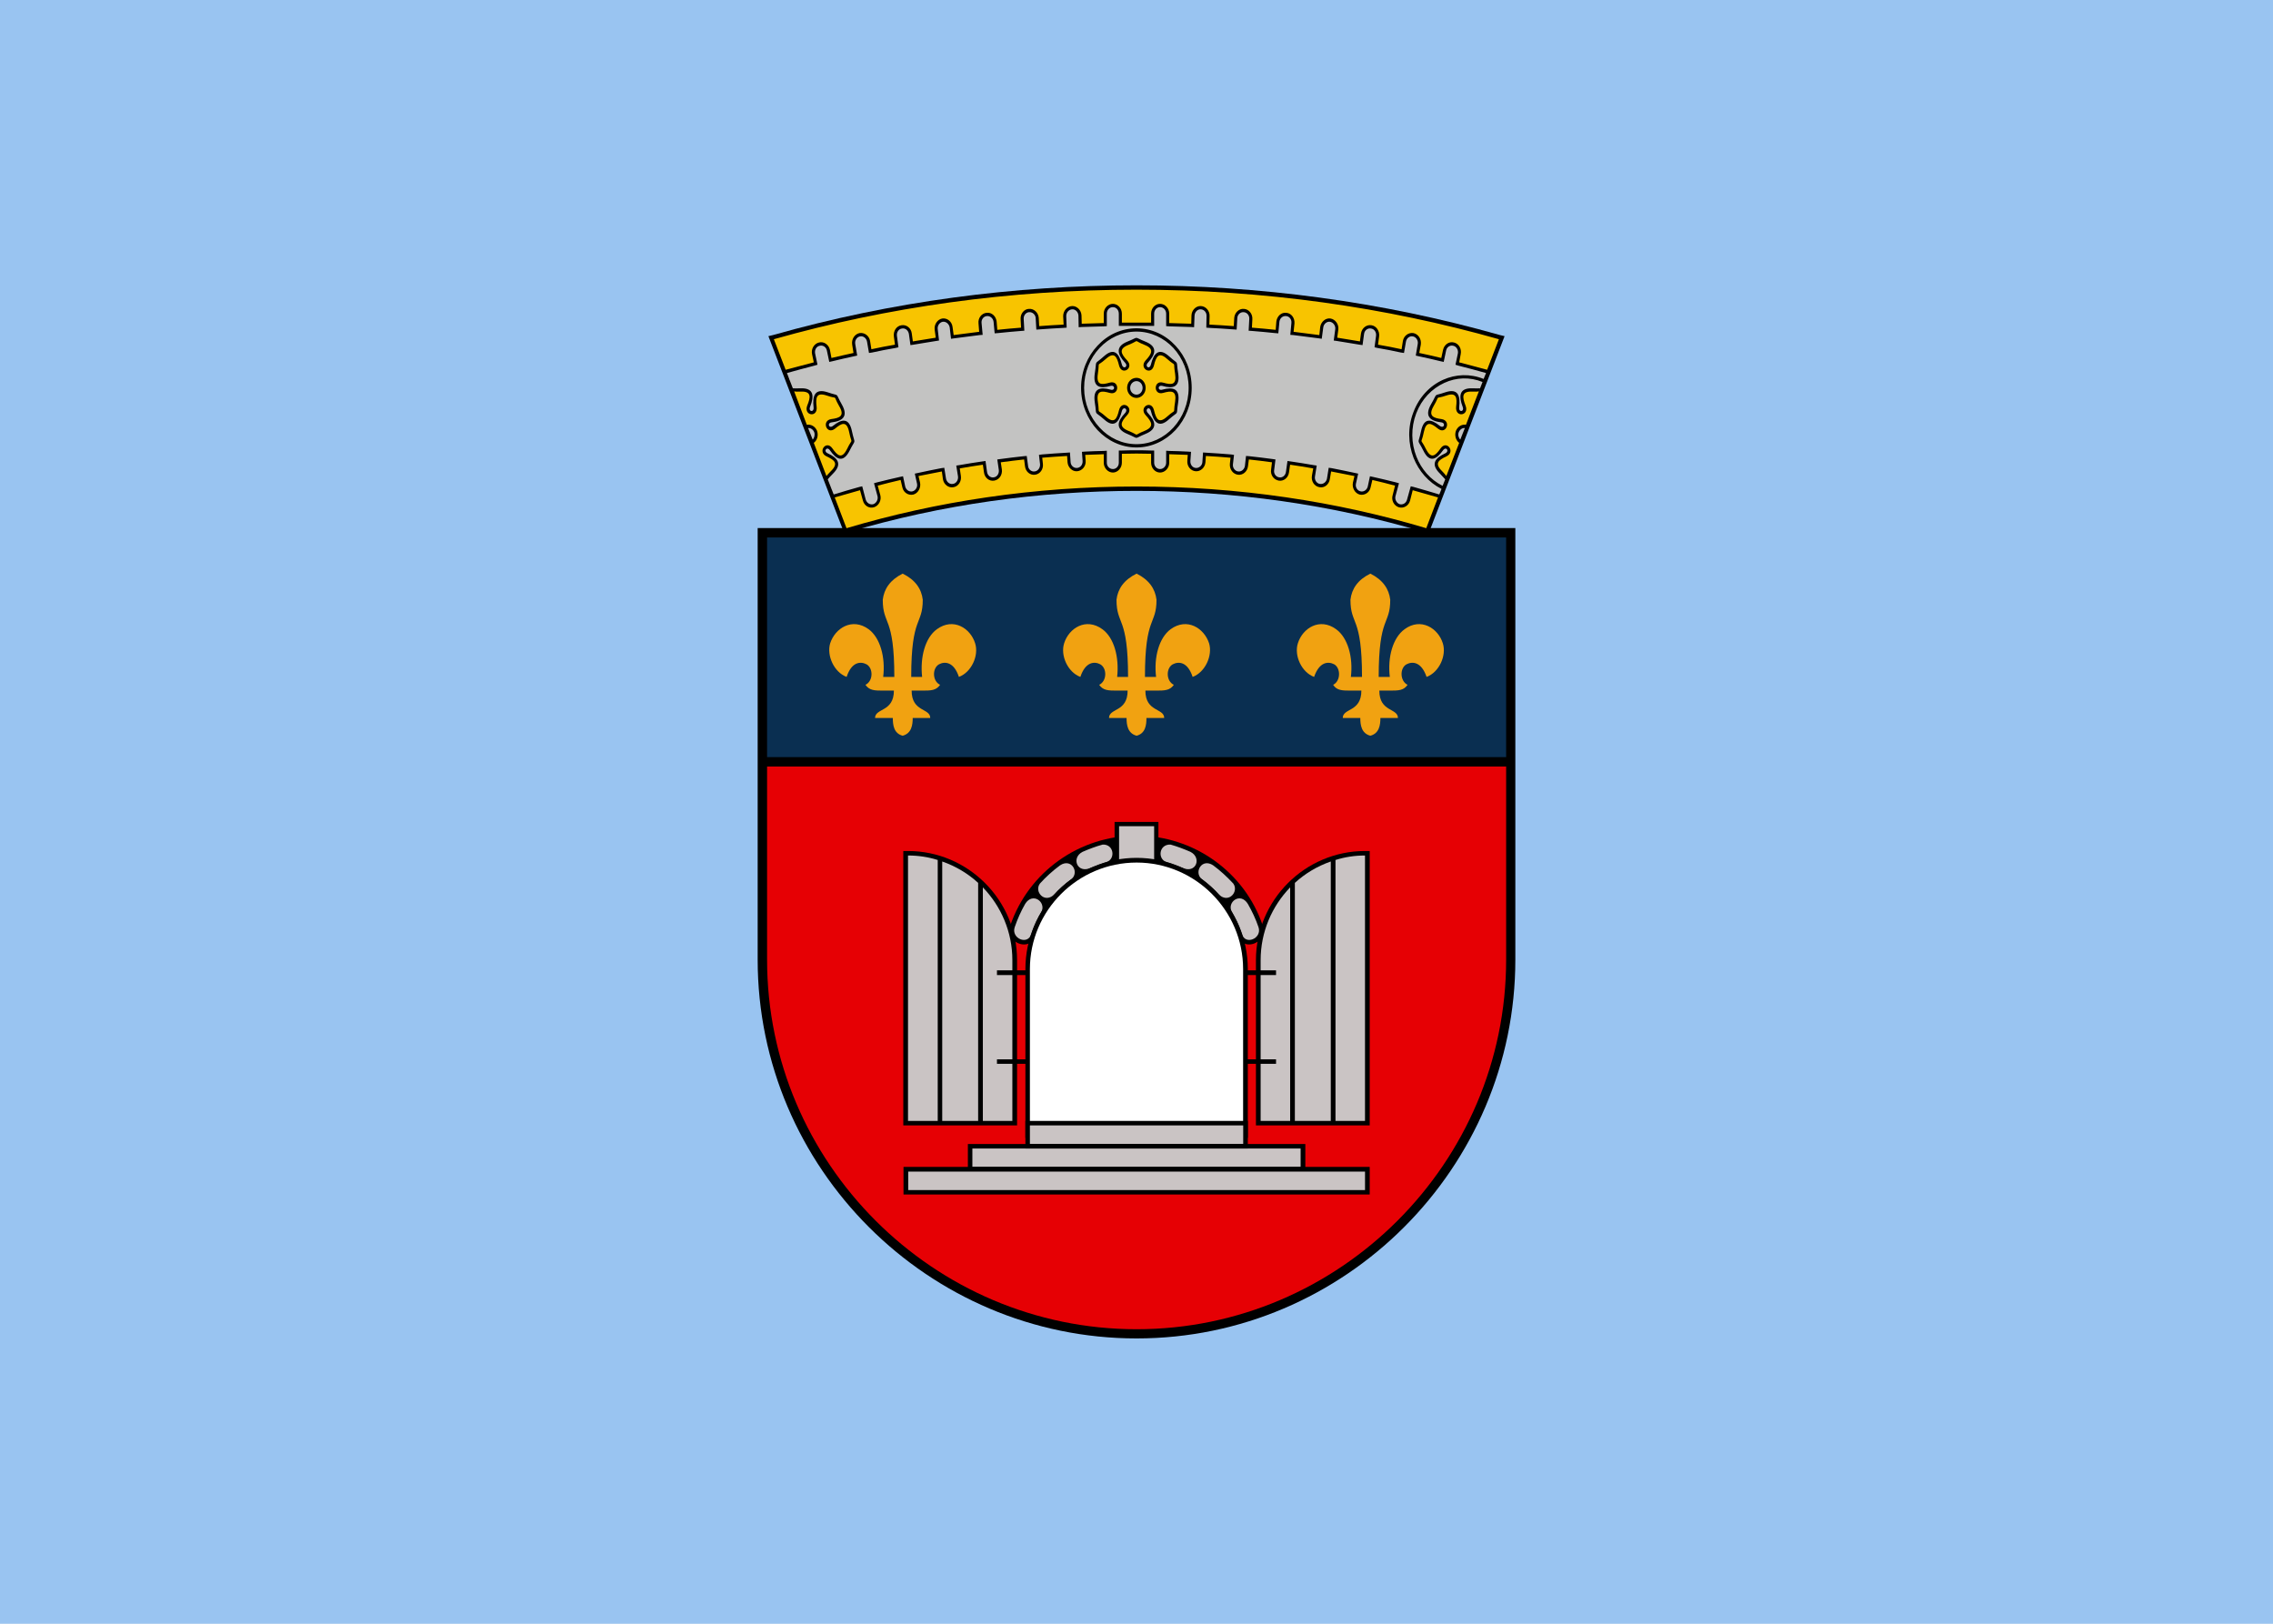
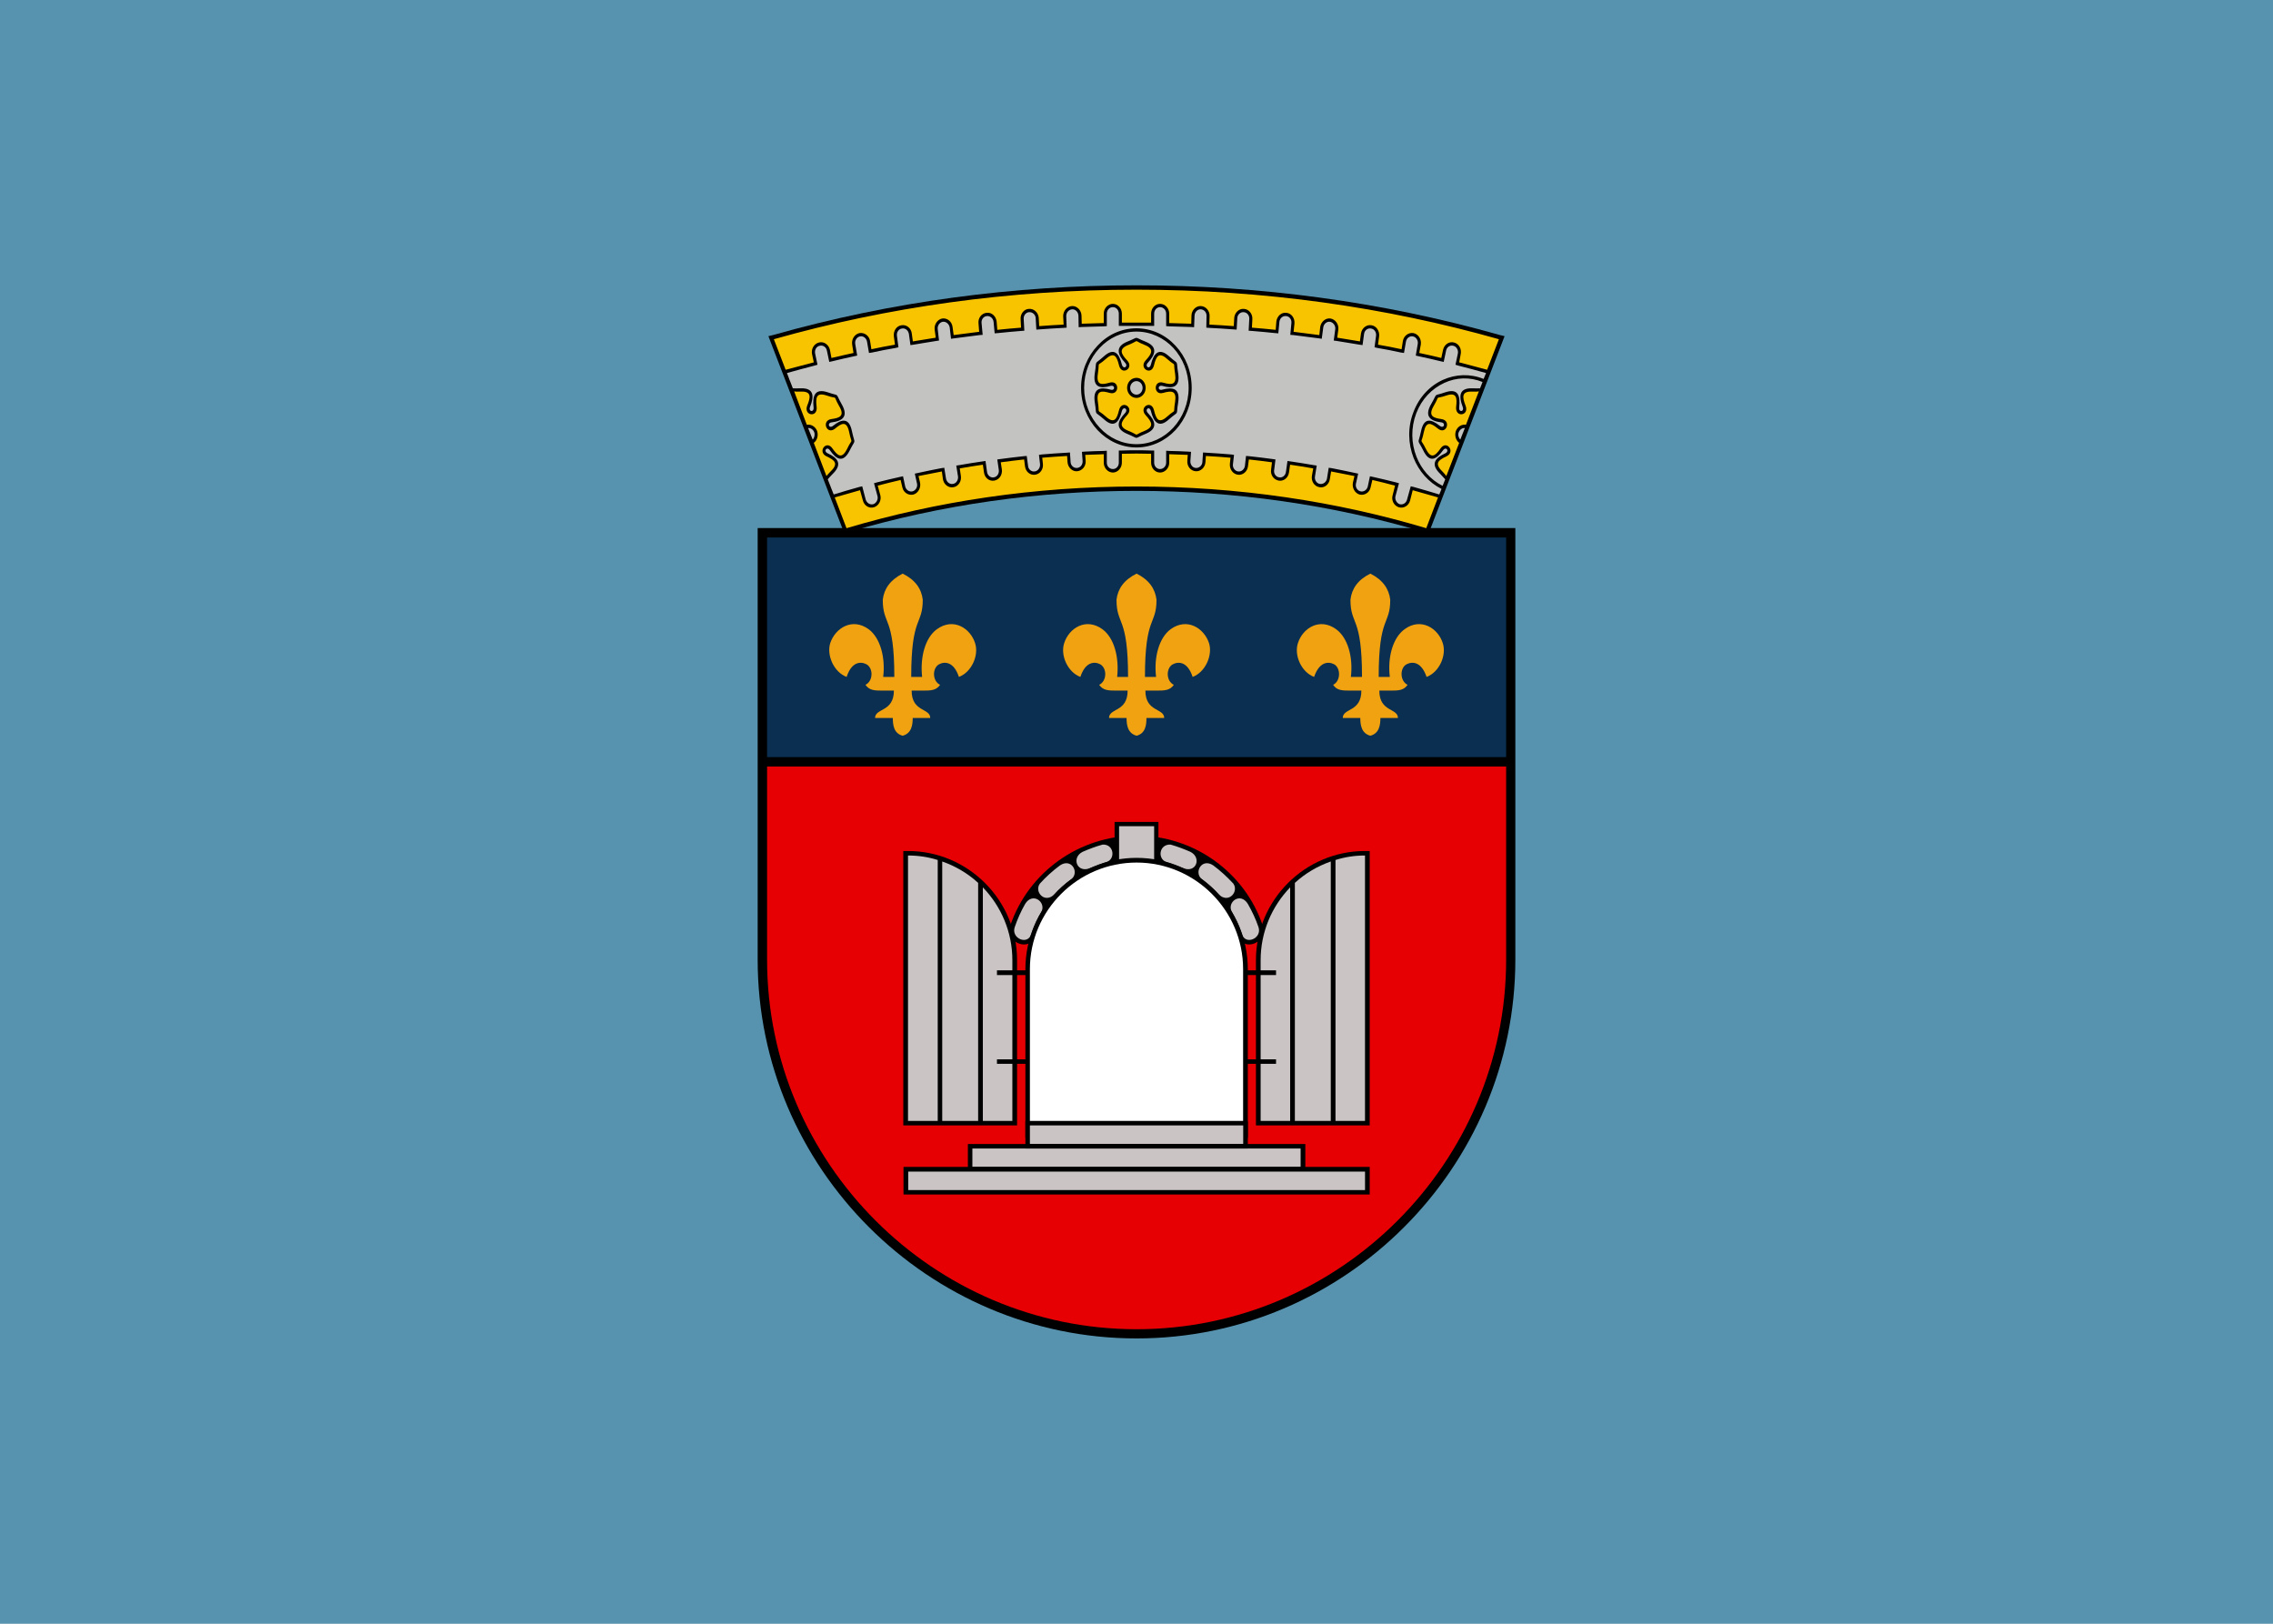
<svg xmlns="http://www.w3.org/2000/svg" width="700" height="500" version="1.1" xml:space="preserve">
-   <rect width="700" height="500" fill="#99c4f1" />
+   <rect width="700" height="500" fill="#5793ae" />
  <g transform="matrix(.77778 0 0 .77778 77.778 55.786)">
    <g transform="matrix(.084674 0 0 .084674 200 41.829)">
      <path d="m1772 6c-571 0-1120 90-1634 257l272 872c429-139 886-215 1362-215 475 0 932 76 1361 215l273-872c-515-167-1064-257-1634-257z" display="none" fill="#98989c" />
      <path d="m3095 508c-2 26-23 52-25 77-2 29 20 46 42 53 25 9 47 1 67 11-6 12-10 24-11 37-22-3-36-22-62-29-22-6-49-5-64 19-13 22-10 55-24 78 22 15 34 46 55 61 24 15 49 5 66-10 20-17 25-41 44-53 3 6 7 11 11 15 5 5 9 10 14 13-13 18-37 21-56 39-16 16-29 40-15 65 13 22 43 37 56 60l58-188c-9-3-19-9-26-17-23-25-21-63 4-86 16-16 39-20 59-14l58-187c-24 11-56 6-79 17-25 12-29 40-25 62 5 26 23 41 24 64-12 0-25 3-37 8-8-21 1-42-5-68-6-22-21-45-50-46-25 0-52 19-79 19zm-30-32c82-76 195-98 294-67l-7 22c-91-28-195-9-271 61-114 105-121 281-16 395 34 37 76 63 121 77l-6 22c-49-15-95-43-132-84-113-122-105-313 17-426zm-1293-476c571 0 1120 90 1636 257l-50 160-38-12 13-65c-25-8-51-15-77-23l-25 61-83-24 11-65c-26-7-52-14-78-21l-23 62-84-21 9-65c-26-6-53-12-79-18l-21 62-84-18 6-65c-26-6-53-11-79-15l-19 62-85-15 4-65c-26-4-53-8-80-13l-16 64-85-12 2-66c-27-3-54-6-81-9l-14 63-85-9-1-64c-27-3-54-6-81-8l-12 64-85-6-3-64c-27-2-54-3-81-5l-10 64-86-3-5-64c-27-1-54-1-81-1l-7 64h-86l-8-64c-27 0-54 0-81 1l-5 64-86 3-9-64c-27 2-54 3-81 5l-3 64-86 6-12-64c-27 2-54 5-81 8v64l-86 9-14-63c-27 3-54 6-80 9l1 66-85 12-16-64c-27 5-53 9-80 13l4 65-85 15-18-62c-27 4-53 9-80 15l6 65-84 18-21-62c-26 6-52 12-78 18l8 65-83 21-23-62c-27 7-53 14-79 21l11 65-82 24-26-61c-25 8-51 15-77 23l13 65-37 12-50-160c515-167 1065-257 1636-257zm0 761h43l9 79c17 0 34 0 52 1l11-79 86 3 7 79 51 3 15-78 86 6 3 79c18 2 35 3 52 5l17-78 86 9 1 80c17 2 34 3 51 6l20-77 85 12-2 79c17 3 35 5 52 8l22-76 85 15-5 79c17 3 34 7 51 10l25-75 84 18-7 79c17 3 34 7 51 11l27-74 84 21-10 78c16 5 33 9 50 14l30-73 83 24-13 77c17 5 33 10 50 15l33-71 43 14-50 162c-428-139-884-215-1358-215s-931 76-1358 215l-51-162 44-14 32 71c17-5 34-10 50-15l-12-77 82-24 30 73c17-5 34-9 51-14l-11-78 84-21 28 74c16-4 33-8 50-11l-7-79 84-18 25 75c17-3 34-7 51-10l-5-79 85-15 23 76c17-3 34-5 51-8l-2-79 85-12 20 77c17-3 34-4 52-6v-80l86-9 17 78c17-2 35-3 52-5l4-79 85-6 15 78c17-1 34-2 52-3l6-79 86-3 12 79c17-1 34-1 52-1l9-79zm0-37c-20-18-53-23-71-41-21-19-16-46-5-66 12-24 34-33 41-54-12-4-23-11-32-19-15 17-12 40-26 63-12 19-33 37-61 29-24-7-45-34-70-41 6-26-6-57 0-82 6-28 32-37 55-38 26-1 45 14 67 10-1-7-1-13-1-19 0-7 0-13 1-19-22-4-41 10-67 9-23-1-49-10-55-38-6-25 6-56 0-81 25-8 46-35 70-42 28-8 49 10 61 29 14 23 11 46 26 63 9-8 20-14 32-19-7-21-29-30-41-53-11-20-16-48 5-67 18-18 51-22 71-41 19 19 52 23 71 41 20 19 15 47 5 67-13 23-35 32-42 53 12 5 23 11 33 19 14-17 11-40 26-63 11-19 32-37 60-29 24 7 45 34 70 42-6 25 7 56 1 81-7 28-33 37-55 38-27 1-46-13-68-9 1 6 2 12 2 19 0 6-1 12-2 19 22 4 41-11 68-10 22 1 48 10 55 38 6 25-7 56-1 82-25 7-46 34-70 41-28 8-49-10-60-29-15-23-12-46-26-63-10 8-21 15-33 19 7 21 29 30 42 54 10 20 15 47-5 66-19 18-52 23-71 41zm0-320c-34 0-62 28-62 62 0 33 28 61 62 61 33 0 61-28 61-61 0-34-28-62-61-62zm0-240c-167 0-302 135-302 302 0 166 135 302 302 302 166 0 302-136 302-302 0-167-136-302-302-302zm0 581c-155 0-280-125-280-279 0-155 125-280 280-280 154 0 279 125 279 280 0 154-125 279-279 279zm-1324-237c2 26 23 52 25 77 2 29-20 46-41 53-25 9-48 1-68 11 6 12 10 24 12 37 22-3 36-22 61-29 22-6 50-5 64 19 13 22 11 55 24 78-22 15-34 46-55 61-23 15-49 5-66-10-20-17-24-41-43-53-4 6-7 11-12 15-4 5-9 10-14 13 13 18 37 21 56 39 16 16 29 40 15 65-12 22-42 37-55 60l-59-188c10-3 19-9 26-17 23-25 22-63-3-86-17-16-39-20-59-14l-59-187c24 11 57 6 79 17 26 12 29 40 25 62-5 26-23 41-24 64 13 0 25 3 37 8 9-21-1-42 6-68 6-22 20-45 49-46 25 0 53 19 79 19zm30-32c-82-76-195-98-294-67l7 22c92-28 196-9 272 61 113 105 120 281 16 395-35 37-77 63-122 77l7 22c49-15 94-43 131-84 113-122 106-313-17-426zm-478 652h3543v2018c0 974-797 1771-1771 1771-975 0-1772-797-1772-1771z" />
-       <g>
-         <path d="m44 2243v903c0 950 777 1728 1728 1728 950 0 1728-778 1728-1728v-903z" fill="#e60004" />
-         <polygon points="44 2199 3500 2199 3500 1172 44 1172" fill="#0a2f51" />
-         <path d="m2243 3031c-66-203-257-339-471-339s-405 136-472 339c-5 20-19 36-39 42-22 6-47-2-63-17-19-18-25-44-17-69 86-252 324-421 591-421 266 0 505 169 590 421 9 25 2 51-17 69-16 15-40 23-62 17-21-6-34-22-40-42z" />
-       </g>
+       <path d="m44 2243v903c0 950 777 1728 1728 1728 950 0 1728-778 1728-1728v-903z" fill="#e60004" />
+       <polygon points="44 1172 44 2199 3500 2199 3500 1172" fill="#0a2f51" />
+       <path d="m2243 3031c-66-203-257-339-471-339s-405 136-472 339c-5 20-19 36-39 42-22 6-47-2-63-17-19-18-25-44-17-69 86-252 324-421 591-421 266 0 505 169 590 421 9 25 2 51-17 69-16 15-40 23-62 17-21-6-34-22-40-42z" />
      <g fill="#f1a211">
        <path d="m678 1341c-58 29-87 71-93 122 0 121 54 74 54 361h-52c11-92-14-183-68-223-77-56-157-5-180 66-17 57 18 135 77 157 23-70 64-74 93-59 32 18 32 78-5 96 18 26 42 27 81 27h52c0 101-88 81-88 128h83c0 32 4 72 46 83 42-11 47-51 47-83h82c0-47-87-27-87-128h52c39 0 63-1 81-27-37-18-37-78-5-96 28-15 70-11 93 59 59-22 94-100 76-157-22-71-102-122-179-66-55 40-79 131-69 223h-51c0-287 54-240 54-361-6-51-35-93-94-122z" />
        <path d="m2865 1341c-59 29-87 71-93 122 0 121 54 74 54 361h-52c11-92-14-183-69-223-77-56-157-5-179 66-18 57 17 135 76 157 24-70 65-74 94-59 31 18 31 78-5 96 17 26 41 27 81 27h51c0 101-87 81-87 128h82c0 32 5 72 47 83 42-11 47-51 47-83h82c0-47-87-27-87-128h51c40 0 63-1 81-27-36-18-37-78-5-96 29-15 70-11 94 59 59-22 94-100 76-157-22-71-103-122-179-66-55 40-80 131-69 223h-52c0-287 54-240 54-361-6-51-35-93-93-122z" />
        <path d="m1772 1341c-59 29-88 71-94 122 0 121 54 74 54 361h-51c10-92-14-183-69-223-77-56-157-5-179 66-18 57 17 135 76 157 23-70 65-74 93-59 32 18 32 78-5 96 18 26 42 27 81 27h52c0 101-87 81-87 128h82c0 32 5 72 47 83 42-11 46-51 46-83h83c0-47-88-27-88-128h52c39 0 63-1 81-27-37-18-37-78-5-96 29-15 70-11 93 59 59-22 94-100 77-157-23-71-103-122-180-66-54 40-79 131-68 223h-52c0-287 54-240 54-361-6-51-35-93-93-122z" />
      </g>
-       <g>
-         <path d="m1202 2994c13-38 29-74 49-109 35-56 97-9 77 35-20 33-36 68-48 105-16 56-96 22-78-31zm1140 0c-13-38-30-74-50-109-35-56-97-9-76 35 19 33 36 68 48 105 15 56 96 22 78-31zm-118-204c-29-31-60-60-94-85-53-35-90 31-55 63 30 22 58 47 83 75 46 41 93-16 66-53zm-200-148c-30-13-61-25-93-34-54-3-63 67-19 82 16 4 75 27 75 27 63 28 91-47 37-75zm-191-52c-20-2-41-3-61-3-21 0-41 1-61 3-48 16-42 85 22 80-1 1-2 1-3 2 14-1 28-2 42-2s28 1 42 2c-1-1-3-1-4-2 64 5 71-64 23-80zm-513 200c28-31 60-60 94-85 53-35 90 31 55 63-31 22-59 47-84 75-45 41-93-16-65-53zm199-148c30-13 61-25 94-34 53-3 62 67 18 82-16 4-74 27-74 27-63 28-92-47-38-75z" fill="#cac4c4" />
-         <rect x="1669" y="2502" width="205" height="205" />
-         <rect x="1690" y="2522" width="164" height="164" fill="#cac4c4" />
-         <path d="m1252 3979v-789c0-286 234-520 520-520s520 234 520 520v789z" />
-       </g>
+       <path d="m1202 2994c13-38 29-74 49-109 35-56 97-9 77 35-20 33-36 68-48 105-16 56-96 22-78-31zm1140 0c-13-38-30-74-50-109-35-56-97-9-76 35 19 33 36 68 48 105 15 56 96 22 78-31zm-118-204c-29-31-60-60-94-85-53-35-90 31-55 63 30 22 58 47 83 75 46 41 93-16 66-53zm-200-148c-30-13-61-25-93-34-54-3-63 67-19 82 16 4 75 27 75 27 63 28 91-47 37-75zm-191-52c-20-2-41-3-61-3-21 0-41 1-61 3-48 16-42 85 22 80-1 1-2 1-3 2 14-1 28-2 42-2s28 1 42 2c-1-1-3-1-4-2 64 5 71-64 23-80zm-513 200c28-31 60-60 94-85 53-35 90 31 55 63-31 22-59 47-84 75-45 41-93-16-65-53zm199-148c30-13 61-25 94-34 53-3 62 67 18 82-16 4-74 27-74 27-63 28-92-47-38-75z" fill="#cac4c4" />
+       <rect x="1669" y="2502" width="205" height="205" />
+       <rect x="1690" y="2522" width="164" height="164" fill="#cac4c4" />
+       <path d="m1252 3979v-789c0-286 234-520 520-520s520 234 520 520v789z" />
      <path d="m1273 3958h997v-768c0-274-224-498-498-498-275 0-499 224-499 498z" fill="#fff" />
-       <g>
-         <polygon points="983 4008 2561 4008 2561 4137 983 4137" />
-         <rect x="1004" y="4029" width="1534.9" height="86.349" fill="#cac4c4" />
-         <rect x="682" y="4115" width="2180" height="129" />
-         <rect x="704" y="4137" width="2136.1" height="86.349" fill="#cac4c4" />
-         <rect x="1252" y="3900" width="1040" height="129" />
-         <rect x="1273" y="3921" width="997.46" height="86.349" fill="#cac4c4" />
-         <path d="m681 3921v-1283h22c280 0 510 229 510 510v773z" />
-         <path d="m703 3900h139v-1220c-44-14-91-21-139-21zm160 0h168v-1113c-48-44-105-78-168-100zm190 0h138v-752c0-132-53-252-138-340z" fill="#cac4c4" />
-         <path d="m1119 3612v21h148v-21zm0-416v22h148v-22zm1743 725v-1283h-22c-280 0-510 229-510 510v773z" />
-         <path d="m2840 3900h-138v-1220c44-14 90-21 138-21zm-160 0h-168v-1113c48-44 105-78 168-100zm-190 0h-138v-752c0-132 53-252 138-340z" fill="#cac4c4" />
-         <path d="m2424 3612v21h-148v-21zm0-416v22h-148v-22z" />
-       </g>
+       <polygon points="983 4137 983 4008 2561 4008 2561 4137" />
+       <rect x="1004" y="4029" width="1534.9" height="86.349" fill="#cac4c4" />
+       <rect x="682" y="4115" width="2180" height="129" />
+       <rect x="704" y="4137" width="2136.1" height="86.349" fill="#cac4c4" />
+       <rect x="1252" y="3900" width="1040" height="129" />
+       <rect x="1273" y="3921" width="997.46" height="86.349" fill="#cac4c4" />
+       <path d="m681 3921v-1283h22c280 0 510 229 510 510v773z" />
+       <path d="m703 3900h139v-1220c-44-14-91-21-139-21zm160 0h168v-1113c-48-44-105-78-168-100zm190 0h138v-752c0-132-53-252-138-340z" fill="#cac4c4" />
+       <path d="m1119 3612v21h148v-21zm0-416v22h148v-22zm1743 725v-1283h-22c-280 0-510 229-510 510v773z" />
+       <path d="m2840 3900h-138v-1220c44-14 90-21 138-21zm-160 0h-168v-1113c48-44 105-78 168-100zm-190 0h-138v-752c0-132 53-252 138-340z" fill="#cac4c4" />
+       <path d="m2424 3612v21h-148v-21zm0-416v22h-148v-22z" />
    </g>
    <path class="prefix__fil0" transform="matrix(.086393 0 0 .086393 204.25 41.236)" d="m1687 0c561 0 1123 74 1666 228l21 5-348 904-16-5c-430-128-877-190-1323-190s-893 62-1324 190l-15 5-348-904 21-5c543-154 1105-228 1666-228z" />
    <path transform="matrix(.086393 0 0 .086393 204.25 41.236)" d="m85 402 27 70c6 0 17 1 36 0 60-2 63 35 43 85-9 23 19 27 16 2-6-53 6-88 64-69 60 21 32-3 65 55 32 56 4 77-46 83-23 3-12 31 6 16 40-32 74-39 87 25 14 66 19 29-11 89-29 57-60 41-90-2-14-20-32 4-10 14 46 21 68 49 24 93-13 13-19 20-24 26l27 69h2c38-12 77-23 116-34l13-3 16 61c5 16 20 25 35 21 14-5 23-22 19-37l-16-59 14-4c35-9 70-17 105-25l14-3 10 47c4 16 19 26 34 22 14-4 24-20 20-36l-10-45 14-3c36-8 71-15 107-22l14-2 8 50c3 16 17 27 32 24 15-2 25-18 23-34l-8-50 14-2c35-6 70-12 106-17l14-2 7 50c2 16 16 28 31 25 15-2 25-17 23-34l-7-48 15-2c35-5 71-9 107-13l13-1 6 45c1 16 15 28 30 26 16-2 26-17 25-33l-5-43 14-2c38-3 76-6 114-8l14-1 3 44c1 16 14 28 29 27 16-1 27-15 26-32l-3-42 14-1c29-1 57-3 85-3l15-1v55c0 16 12 29 28 29 15 0 27-13 27-29v-56h14c22-1 45-1 67-1s44 0 67 1h14v56c0 16 12 29 27 29s28-13 28-29v-55l14 1c29 0 57 2 85 3l15 1-3 42c-1 17 10 31 25 32s29-11 30-27l3-44 14 1c38 2 76 5 114 8l14 2-5 43c-2 16 9 31 24 33s29-10 31-26l5-45 14 1c36 4 71 8 107 13l14 2-6 48c-3 17 8 32 23 34 15 3 29-9 31-25l7-50 14 2c35 5 71 11 106 17l14 2-8 50c-3 16 8 32 22 34 15 3 30-8 33-24l8-50 14 2c35 7 71 14 107 22l14 3-10 45c-4 16 5 32 20 36s30-6 34-22l10-47 14 3c35 8 70 16 105 25l14 4-16 59c-4 15 5 32 19 37 15 4 30-5 34-21l17-61 13 3c39 11 77 22 116 34h2l10-25c-60-30-104-82-128-142-25-65-28-139-1-209 26-70 76-122 136-149 58-26 124-29 186-4l11-27c-42-12-84-23-127-34l-13-4 11-52c3-16-7-32-21-35-15-4-30 6-33 22l-11 52-14-3c-33-8-67-16-101-23l-13-3 9-53c3-16-7-32-22-35s-29 8-32 24l-9 52-14-2c-36-8-72-15-108-21l-13-3 7-53c2-16-8-31-23-33-15-3-30 8-32 25l-7 51-14-2c-34-6-69-11-104-17l-14-2 7-52c2-16-9-31-24-34-15-2-29 10-31 26l-7 52-13-2-117-15-14-1 5-54c2-16-9-31-24-32-16-2-29 10-31 26l-5 53-14-1c-36-4-72-7-108-10l-14-1 3-54c1-16-10-30-26-31-15-1-28 11-29 27l-3 53-14-1c-37-3-74-5-112-7l-13-1 1-53c1-17-11-30-26-31s-28 12-29 29l-2 53-14-1c-33-1-67-2-100-3l-14-1v-57c0-17-13-30-28-30s-27 13-27 30v56h-162v-56c0-17-12-30-27-30-16 0-28 13-28 30v57l-14 1c-33 1-67 2-101 3l-14 1-1-53c-1-17-14-30-29-29s-27 14-27 31l2 53-14 1c-37 2-74 4-111 7l-14 1-3-53c-1-16-15-28-30-27s-26 15-25 31l3 54-14 1c-36 3-72 6-108 10l-14 1-5-53c-2-16-16-28-31-26-15 1-26 16-24 32l5 54-14 1-117 15-14 2-6-52c-3-16-17-28-32-26-15 3-25 18-23 34l6 52-13 2c-35 6-70 11-104 17l-14 2-7-51c-3-17-17-28-32-25-15 2-25 17-23 33l7 53-13 3c-36 6-72 13-108 21l-14 2-9-52c-3-16-17-27-32-24s-25 19-22 35l9 53-14 3c-33 7-67 15-100 23l-14 3-11-52c-3-16-18-26-33-22-15 3-24 19-21 35l11 52-14 4c-42 11-84 22-126 34zm1602-205c70 0 133 30 179 80 46 49 74 117 74 193 0 75-28 143-74 193-46 49-109 80-179 80s-133-31-179-80c-46-50-75-118-75-193 0-76 29-144 75-193 46-50 109-80 179-80zm169 90c-43-46-103-75-169-75s-126 29-169 75c-44 47-71 111-71 183 0 71 27 135 71 182 43 47 103 76 169 76s126-29 169-76 70-111 70-182c0-72-27-136-70-183zm-117 68c-16 17 8 33 14 8 13-52 37-79 83-38 49 44 31 11 42 78 10 64-24 72-72 58-23-6-23 24 0 17 48-13 82-6 72 59-11 67 7 34-42 77-46 42-70 14-83-38-6-24-30-9-14 9 36 38 46 73-11 96-59 24-24 24-83 0-56-23-46-58-10-96 16-18-8-33-15-9-13 52-36 80-82 38-49-43-31-10-42-77-10-65 24-72 72-59 22 7 22-23 0-17-48 14-82 6-72-58 11-67-7-34 42-78 46-41 69-14 82 38 7 25 31 9 15-8-36-39-46-74 10-97 59-23 24-23 83 0 57 23 47 58 11 97zm-52 84c-16 0-29 14-29 31s13 31 29 31 28-14 28-31-12-31-28-31zm-1505 215 21 53c8-8 11-22 7-34-5-12-16-20-28-19zm107 279c60-30 104-82 128-142 25-65 27-139 1-209s-77-122-136-149c-58-26-124-29-187-4l6 14c59-24 121-21 175 4 57 26 104 74 129 140s23 137-1 198c-23 57-64 106-120 134zm2801-14 12-30c-5-6-12-13-24-26-45-44-22-72 24-93 21-10 4-34-10-14-31 43-62 59-90 2-30-60-25-23-11-89 13-64 46-57 86-25 19 15 29-13 7-16-50-6-79-27-47-83 34-58 6-34 66-55 58-19 69 16 63 69-3 25 25 21 16-2-19-50-16-87 44-85 19 1 30 0 36 0l-19 48 35-90-5 13c-59-24-121-21-175 4-57 26-104 74-129 140s-23 137 1 198c22 57 64 106 120 134zm81-212 21-53c-12-1-23 7-28 19s-1 26 7 34z" fill="#c3c3c2" />
    <g fill="#f8c400">
      <path class="prefix__fil9" transform="matrix(.086393 0 0 .086393 204.25 41.236)" d="m1687 771c-22 0-45 1-67 1v41c0 24-19 45-41 45-23 0-42-21-42-45v-39c-28 1-57 2-85 3l2 27c2 25-16 46-39 48-22 2-42-17-44-41l-2-29c-38 2-76 5-114 8l3 28c3 25-13 47-36 50s-43-14-46-39l-4-31c-35 4-71 8-107 13l5 33c3 25-12 47-35 51s-44-13-47-38l-5-35c-36 5-71 11-106 17l5 34c4 25-11 48-33 52-23 5-45-12-49-36l-5-36c-36 7-72 14-107 21l7 30c5 24-9 49-31 55-22 5-45-9-50-33l-8-34c-35 8-70 17-105 26l12 44c6 23-7 48-29 55s-45-7-51-31l-13-47c-38 11-77 22-116 33l54 141c413-123 861-191 1329-191s916 68 1328 191l54-141c-38-11-77-22-116-33l-12 47c-6 24-30 38-52 31s-35-32-28-55l11-44c-34-9-69-18-104-26l-8 34c-5 24-28 38-50 33-22-6-36-31-31-55l7-30c-36-7-71-14-107-21l-6 36c-4 24-25 41-48 36-23-4-38-27-34-52l6-34c-35-6-71-12-106-17l-5 35c-3 25-25 42-47 38-23-4-39-26-35-51l4-33c-35-5-71-9-106-13l-4 31c-3 25-24 42-46 39-23-3-39-25-37-50l3-28c-37-3-75-6-113-8l-2 29c-2 24-22 43-45 41s-40-23-38-48l2-27c-29-1-57-2-85-3v39c0 24-19 45-42 45s-41-21-41-45v-41c-23 0-45-1-67-1z" />
      <path class="prefix__fil9" transform="matrix(.086393 0 0 .086393 204.25 41.236)" d="m1687 20c-584 0-1143 80-1662 227l54 140c43-11 86-23 129-34l-8-38c-5-24 10-48 32-53 22-6 45 10 50 34l7 37c34-8 68-16 101-23l-6-38c-4-25 11-48 33-53 23-4 45 12 49 36l6 38c36-8 72-15 108-21l-5-38c-3-25 12-48 35-51 23-4 44 13 47 37l5 37c35-6 70-11 105-17l-5-37c-3-24 13-47 35-51 23-3 44 14 47 39l5 37 117-15-3-38c-3-25 14-47 37-49 23-3 43 15 46 40l3 38c36-4 73-7 109-10l-2-38c-2-25 15-47 38-48 23-2 43 17 45 41l2 38c37-3 74-5 112-7l-2-39c0-24 18-45 41-46 22-1 42 19 43 43l1 38c34-1 67-2 101-3v-43c0-25 19-45 42-45 22 0 41 20 41 45v41h134v-41c0-25 18-45 41-45s42 20 42 45v43c34 1 67 2 101 3l1-38c1-24 20-44 43-43s41 22 40 46l-1 39c37 2 74 4 112 7l2-38c2-24 22-43 44-41 23 1 41 23 39 48l-2 38c36 3 72 6 109 10l3-38c3-25 23-43 46-40 23 2 39 24 37 49l-4 38c40 5 79 10 118 15l4-37c4-25 25-42 47-39 23 4 39 27 36 51l-5 37c35 6 70 11 104 17l5-37c4-24 25-41 48-37 22 3 38 26 35 51l-5 38c36 6 72 13 108 21l6-38c4-24 26-40 49-36 22 5 37 28 33 53l-7 38c34 7 68 15 101 23l8-37c5-24 27-40 50-34 22 5 36 29 31 53l-7 38c43 11 85 23 128 34l54-140c-518-147-1078-227-1661-227z" />
      <path class="prefix__fil9" transform="matrix(.086393 0 0 .086393 204.25 41.236)" d="m1729 344c28-30 41-53-5-71-58-23-16-23-74 0-46 18-34 41-6 71 34 36-25 72-37 23-10-41-22-64-60-30-47 42-27 3-37 68-8 53 16 52 54 41 46-13 46 60 0 47-38-11-62-11-54 41 10 65-10 26 37 68 38 34 50 11 60-30 12-49 71-13 37 23-28 31-40 53 6 72 58 23 16 23 74 0 46-19 33-41 5-72-33-36 26-72 38-23 10 41 22 64 60 30 47-42 26-3 37-68 8-52-16-52-55-41-45 13-45-60 0-47 39 11 63 12 55-41-11-65 10-26-37-68-38-34-50-11-60 30-12 49-71 13-38-23zm-42 80c23 0 42 20 42 46 0 25-19 46-42 46-24 0-43-21-43-46 0-26 19-46 43-46z" />
      <path class="prefix__fil9" transform="matrix(.086393 0 0 .086393 204.25 41.236)" d="m3256 486c-5 1-15 2-30 1-50-2-46 25-31 64 19 47-48 57-43 6 5-42 2-68-45-52-58 20-25-8-58 48-26 45-3 55 36 60 47 7 21 74-16 44-32-26-54-37-65 15-13 65-19 20 10 79 24 47 43 30 67-4 28-40 70 17 26 37-36 17-56 32-19 68 10 10 15 17 19 22l59-152c-16-12-22-35-15-55 8-20 27-31 46-28z" />
      <path class="prefix__fil9" transform="matrix(.086393 0 0 .086393 204.25 41.236)" d="m118 486c5 1 14 2 30 1 50-2 46 25 30 64-18 47 49 57 43 6-5-42-2-68 46-52 58 20 25-8 57 48 27 45 4 55-36 60-46 7-21 74 17 44 31-26 54-37 65 15 13 65 18 20-10 79-24 47-43 30-67-4-28-40-70 17-26 37 36 17 56 32 19 68-10 10-16 17-20 22l-58-152c16-12 22-35 15-55-8-20-27-31-47-28z" />
    </g>
  </g>
</svg>
